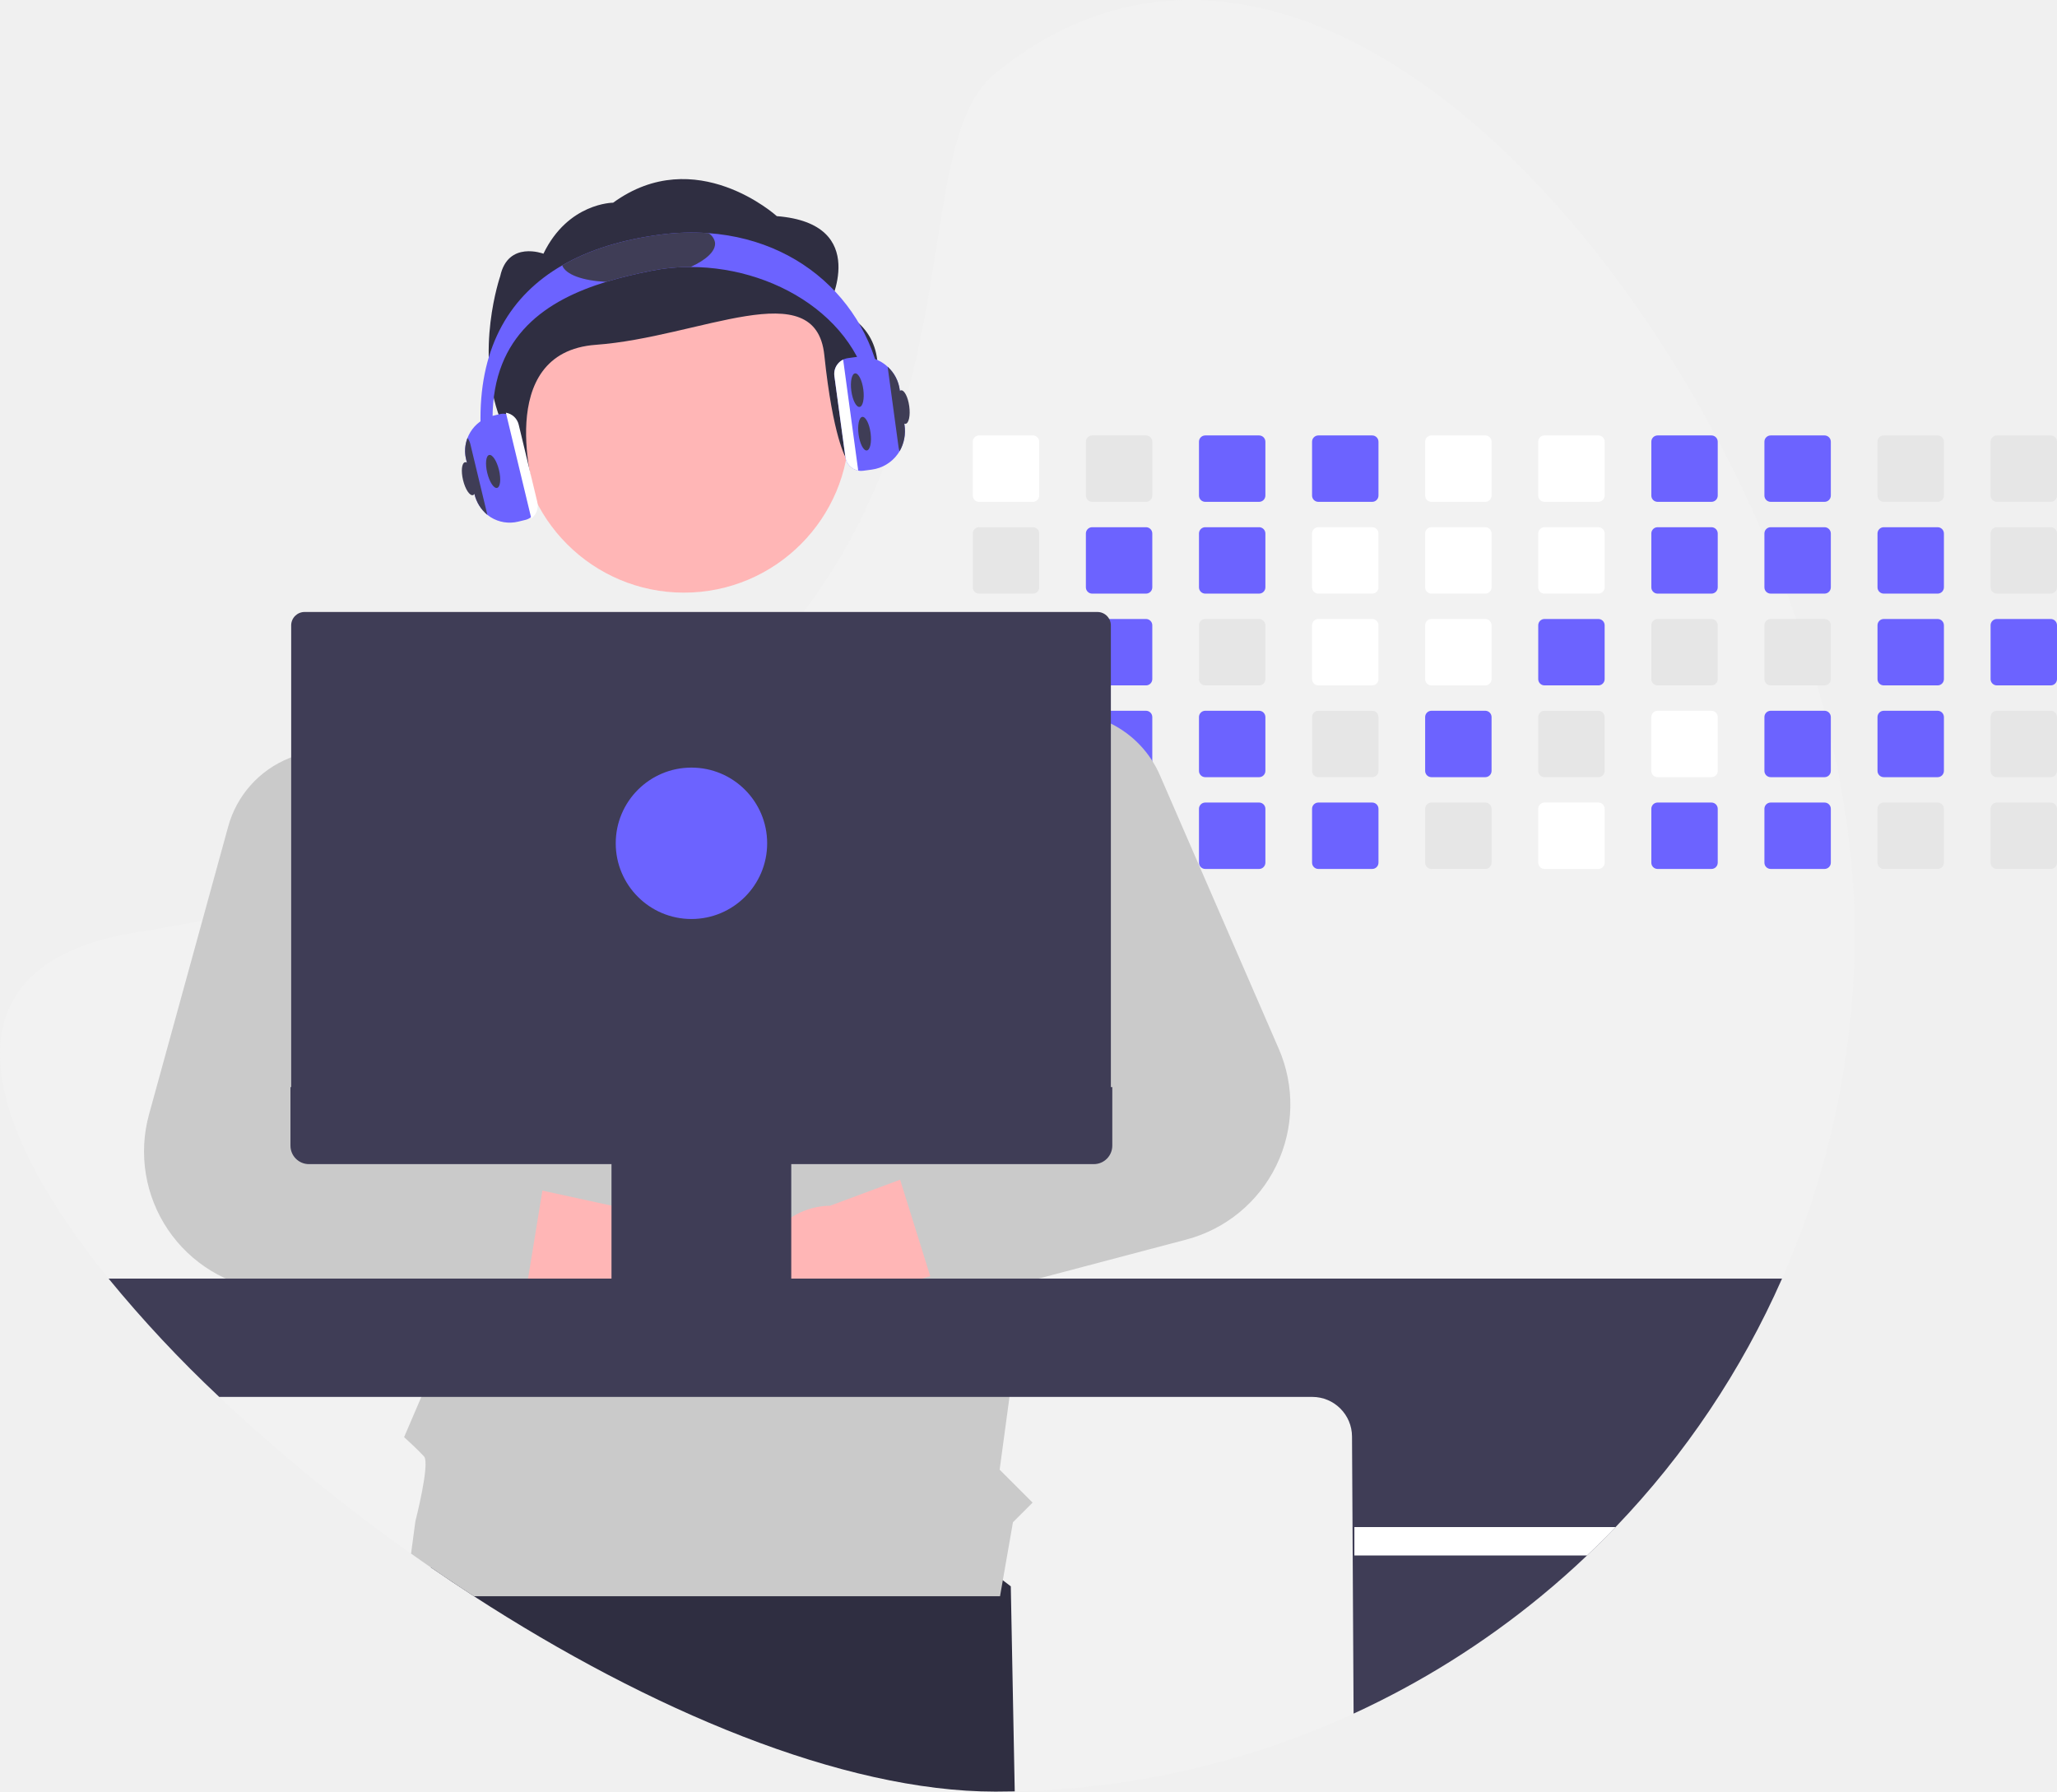
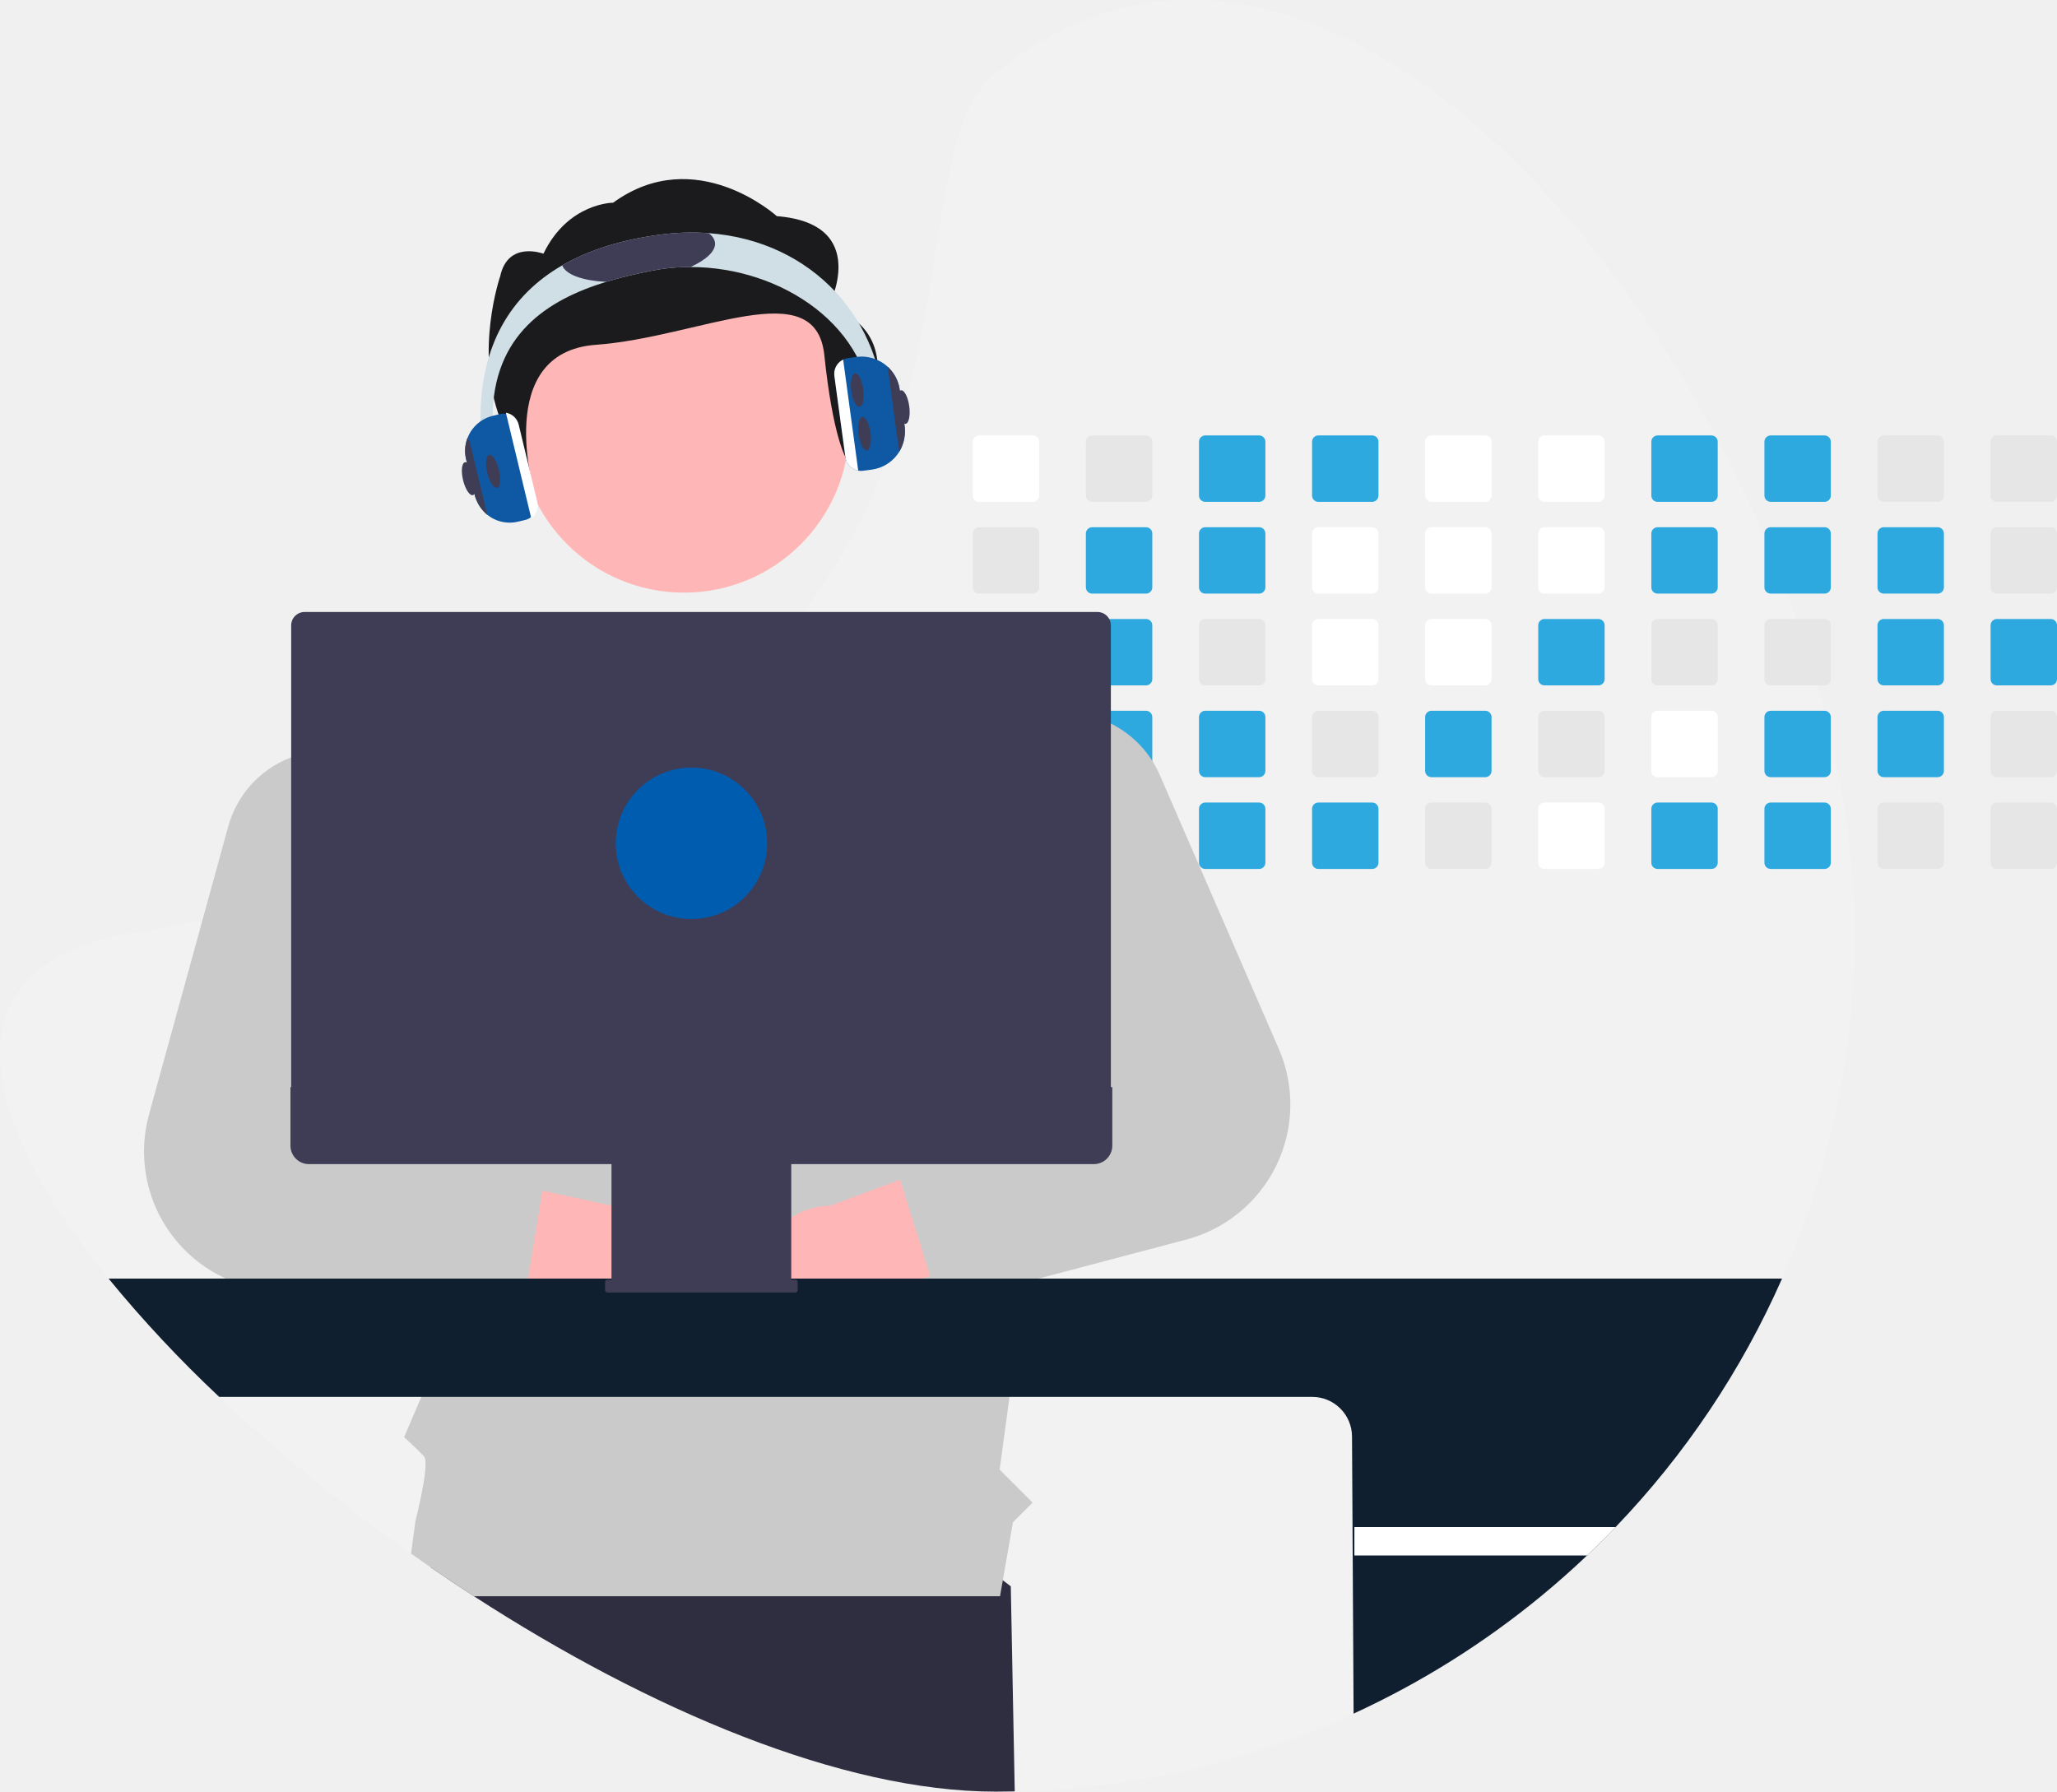
<svg xmlns="http://www.w3.org/2000/svg" data-name="Layer 1" width="850.538" height="740.83" viewBox="0 0 850.538 740.83">
  <path d="M941.609,465.125a354.21,354.21,0,0,1-98.85,245.9q-5.745,6.015-11.8,11.74-9.225,8.775-19.07,16.87a353.934,353.934,0,0,1-217.58,80.69q-3.975.09-7.98.09c-63.43,0-143.21-33.88-215.61-80.78q-8.985-5.82-17.81-11.91-4.125-2.82-8.21-5.72a730.43,730.43,0,0,1-79.32-64.8,514.116,514.116,0,0,1-45.75-48.92c-55.63-68.62-67.9-130.45,11.41-143.16q14.085-2.25,27.34-4.81,19.2-3.69,36.75-7.97,23.64-5.745,44.42-12.46,6.99-2.25,13.66-4.59c65.74-23.09,109.74-53.2,139.69-85.87q7.62-8.295,14.05-16.79a236.055,236.055,0,0,0,17.83-27.12,254.898,254.898,0,0,0,18.41-41.05l.27-.78c23.83-68.74,16.58-132.5,42.87-153.84,112.38-91.23,252.29,38.69,317.96,191.9q4.965,11.58,9.34,23.3,1.965,5.235,3.79,10.49,4.8,13.695,8.71,27.46,1.5,5.25,2.86,10.49c.97,3.77,1.9,7.53,2.76,11.29C938.139,412.305,941.609,439.455,941.609,465.125Z" transform="translate(-174.731 -79.58524)" fill="#f2f2f2" />
  <path d="M594.309,820.325q-3.975.09-7.98.09c-63.43,0-143.21-33.88-215.61-80.78q-8.985-5.82-17.81-11.91l5.16-31.4,156.21-20.74,78.4,59.95Z" transform="translate(-174.731 -79.58524)" fill="#2f2e41" />
  <path d="M601.829,259.635h-22.26a2.601,2.601,0,0,0-2.6,2.6v22.27a2.593,2.593,0,0,0,2.6,2.59h22.26a2.599,2.599,0,0,0,2.6-2.59v-22.27A2.608,2.608,0,0,0,601.829,259.635Z" transform="translate(-174.731 -79.58524)" fill="#fff" />
  <path d="M601.829,297.585h-22.26a2.601,2.601,0,0,0-2.6,2.6v22.27a2.593,2.593,0,0,0,2.6,2.59h22.26a2.599,2.599,0,0,0,2.6-2.59v-22.27A2.608,2.608,0,0,0,601.829,297.585Z" transform="translate(-174.731 -79.58524)" fill="#e6e6e6" />
  <path d="M601.829,335.535h-22.26a2.601,2.601,0,0,0-2.6,2.6v22.26a2.595,2.595,0,0,0,2.6,2.6h22.26a2.601,2.601,0,0,0,2.6-2.6v-22.26A2.608,2.608,0,0,0,601.829,335.535Z" transform="translate(-174.731 -79.58524)" fill="#e6e6e6" />
  <path d="M604.389,375.625a2.617,2.617,0,0,0-2.56-2.14h-22.26a2.601,2.601,0,0,0-2.6,2.6v22.26a2.595,2.595,0,0,0,2.6,2.6h22.26a2.601,2.601,0,0,0,2.6-2.6v-22.26A2.313,2.313,0,0,0,604.389,375.625Z" transform="translate(-174.731 -79.58524)" fill="#e6e6e6" />
  <path d="M602.839,411.635a2.634,2.634,0,0,0-1.01-.2h-22.26a2.595,2.595,0,0,0-2.6,2.6v22.26a2.588,2.588,0,0,0,2.6,2.6h22.26a2.601,2.601,0,0,0,2.6-2.6v-22.26A2.616,2.616,0,0,0,602.839,411.635Z" transform="translate(-174.731 -79.58524)" fill="#e6e6e6" />
  <path d="M648.589,259.635h-22.26a2.601,2.601,0,0,0-2.6,2.6v22.27a2.593,2.593,0,0,0,2.6,2.59h22.26a2.599,2.599,0,0,0,2.6-2.59v-22.27A2.608,2.608,0,0,0,648.589,259.635Z" transform="translate(-174.731 -79.58524)" fill="#e6e6e6" />
-   <path d="M648.589,297.585h-22.26a2.601,2.601,0,0,0-2.6,2.6v22.27a2.593,2.593,0,0,0,2.6,2.59h22.26a2.599,2.599,0,0,0,2.6-2.59v-22.27A2.608,2.608,0,0,0,648.589,297.585Z" transform="translate(-174.731 -79.58524)" fill="#6c63ff" />
-   <path d="M648.589,335.535h-22.26a2.601,2.601,0,0,0-2.6,2.6v22.26a2.595,2.595,0,0,0,2.6,2.6h22.26a2.601,2.601,0,0,0,2.6-2.6v-22.26A2.608,2.608,0,0,0,648.589,335.535Z" transform="translate(-174.731 -79.58524)" fill="#6c63ff" />
-   <path d="M648.589,373.485h-22.26a2.593,2.593,0,0,0-2.46,1.78,2.478,2.478,0,0,0-.14.82v22.26a2.595,2.595,0,0,0,2.6,2.6h22.26a2.601,2.601,0,0,0,2.6-2.6v-22.26A2.608,2.608,0,0,0,648.589,373.485Z" transform="translate(-174.731 -79.58524)" fill="#6c63ff" />
+   <path d="M648.589,297.585h-22.26a2.601,2.601,0,0,0-2.6,2.6v22.27a2.593,2.593,0,0,0,2.6,2.59h22.26a2.599,2.599,0,0,0,2.6-2.59v-22.27A2.608,2.608,0,0,0,648.589,297.585Z" transform="translate(-174.731 -79.58524)" fill="#2ea9df" />
+   <path d="M648.589,335.535h-22.26a2.601,2.601,0,0,0-2.6,2.6v22.26a2.595,2.595,0,0,0,2.6,2.6h22.26a2.601,2.601,0,0,0,2.6-2.6v-22.26A2.608,2.608,0,0,0,648.589,335.535Z" transform="translate(-174.731 -79.58524)" fill="#2ea9df" />
+   <path d="M648.589,373.485h-22.26a2.593,2.593,0,0,0-2.46,1.78,2.478,2.478,0,0,0-.14.82v22.26a2.595,2.595,0,0,0,2.6,2.6h22.26a2.601,2.601,0,0,0,2.6-2.6v-22.26A2.608,2.608,0,0,0,648.589,373.485Z" transform="translate(-174.731 -79.58524)" fill="#2ea9df" />
  <path d="M648.589,411.435h-22.26a2.595,2.595,0,0,0-2.6,2.6v22.26a2.595,2.595,0,0,0,2.6,2.6h22.26a2.601,2.601,0,0,0,2.6-2.6v-22.26A2.601,2.601,0,0,0,648.589,411.435Z" transform="translate(-174.731 -79.58524)" fill="#e6e6e6" />
-   <path d="M695.349,259.635h-22.26a2.601,2.601,0,0,0-2.6,2.6v22.27a2.593,2.593,0,0,0,2.6,2.59h22.26a2.599,2.599,0,0,0,2.6-2.59v-22.27A2.608,2.608,0,0,0,695.349,259.635Z" transform="translate(-174.731 -79.58524)" fill="#6c63ff" />
-   <path d="M695.349,297.585h-22.26a2.601,2.601,0,0,0-2.6,2.6v22.27a2.593,2.593,0,0,0,2.6,2.59h22.26a2.599,2.599,0,0,0,2.6-2.59v-22.27A2.608,2.608,0,0,0,695.349,297.585Z" transform="translate(-174.731 -79.58524)" fill="#6c63ff" />
+   <path d="M695.349,259.635h-22.26a2.601,2.601,0,0,0-2.6,2.6v22.27a2.593,2.593,0,0,0,2.6,2.59h22.26a2.599,2.599,0,0,0,2.6-2.59v-22.27A2.608,2.608,0,0,0,695.349,259.635Z" transform="translate(-174.731 -79.58524)" fill="#2ea9df" />
+   <path d="M695.349,297.585h-22.26a2.601,2.601,0,0,0-2.6,2.6v22.27a2.593,2.593,0,0,0,2.6,2.59h22.26a2.599,2.599,0,0,0,2.6-2.59v-22.27A2.608,2.608,0,0,0,695.349,297.585Z" transform="translate(-174.731 -79.58524)" fill="#2ea9df" />
  <path d="M695.349,335.535h-22.26a2.601,2.601,0,0,0-2.6,2.6v22.26a2.595,2.595,0,0,0,2.6,2.6h22.26a2.601,2.601,0,0,0,2.6-2.6v-22.26A2.608,2.608,0,0,0,695.349,335.535Z" transform="translate(-174.731 -79.58524)" fill="#e6e6e6" />
-   <path d="M695.349,373.485h-22.26a2.601,2.601,0,0,0-2.6,2.6v22.26a2.595,2.595,0,0,0,2.6,2.6h22.26a2.601,2.601,0,0,0,2.6-2.6v-22.26A2.608,2.608,0,0,0,695.349,373.485Z" transform="translate(-174.731 -79.58524)" fill="#6c63ff" />
-   <path d="M695.349,411.435h-22.26a2.595,2.595,0,0,0-2.6,2.6v22.26a2.595,2.595,0,0,0,2.6,2.6h22.26a2.601,2.601,0,0,0,2.6-2.6v-22.26A2.601,2.601,0,0,0,695.349,411.435Z" transform="translate(-174.731 -79.58524)" fill="#6c63ff" />
-   <path d="M742.109,259.635h-22.26a2.601,2.601,0,0,0-2.6,2.6v22.27a2.593,2.593,0,0,0,2.6,2.59h22.26a2.599,2.599,0,0,0,2.6-2.59v-22.27A2.608,2.608,0,0,0,742.109,259.635Z" transform="translate(-174.731 -79.58524)" fill="#6c63ff" />
+   <path d="M695.349,373.485h-22.26a2.601,2.601,0,0,0-2.6,2.6v22.26a2.595,2.595,0,0,0,2.6,2.6h22.26a2.601,2.601,0,0,0,2.6-2.6v-22.26A2.608,2.608,0,0,0,695.349,373.485Z" transform="translate(-174.731 -79.58524)" fill="#2ea9df" />
+   <path d="M695.349,411.435h-22.26a2.595,2.595,0,0,0-2.6,2.6v22.26a2.595,2.595,0,0,0,2.6,2.6h22.26a2.601,2.601,0,0,0,2.6-2.6v-22.26A2.601,2.601,0,0,0,695.349,411.435Z" transform="translate(-174.731 -79.58524)" fill="#2ea9df" />
+   <path d="M742.109,259.635h-22.26a2.601,2.601,0,0,0-2.6,2.6v22.27a2.593,2.593,0,0,0,2.6,2.59h22.26a2.599,2.599,0,0,0,2.6-2.59v-22.27A2.608,2.608,0,0,0,742.109,259.635Z" transform="translate(-174.731 -79.58524)" fill="#2ea9df" />
  <path d="M742.109,297.585h-22.26a2.601,2.601,0,0,0-2.6,2.6v22.27a2.593,2.593,0,0,0,2.6,2.59h22.26a2.599,2.599,0,0,0,2.6-2.59v-22.27A2.608,2.608,0,0,0,742.109,297.585Z" transform="translate(-174.731 -79.58524)" fill="#fff" />
  <path d="M742.109,335.535h-22.26a2.601,2.601,0,0,0-2.6,2.6v22.26a2.595,2.595,0,0,0,2.6,2.6h22.26a2.601,2.601,0,0,0,2.6-2.6v-22.26A2.608,2.608,0,0,0,742.109,335.535Z" transform="translate(-174.731 -79.58524)" fill="#fff" />
  <path d="M742.109,373.485h-22.26a2.601,2.601,0,0,0-2.6,2.6v22.26a2.595,2.595,0,0,0,2.6,2.6h22.26a2.601,2.601,0,0,0,2.6-2.6v-22.26A2.608,2.608,0,0,0,742.109,373.485Z" transform="translate(-174.731 -79.58524)" fill="#e6e6e6" />
-   <path d="M742.109,411.435h-22.26a2.595,2.595,0,0,0-2.6,2.6v22.26a2.595,2.595,0,0,0,2.6,2.6h22.26a2.601,2.601,0,0,0,2.6-2.6v-22.26A2.601,2.601,0,0,0,742.109,411.435Z" transform="translate(-174.731 -79.58524)" fill="#6c63ff" />
+   <path d="M742.109,411.435h-22.26a2.595,2.595,0,0,0-2.6,2.6v22.26a2.595,2.595,0,0,0,2.6,2.6h22.26a2.601,2.601,0,0,0,2.6-2.6v-22.26A2.601,2.601,0,0,0,742.109,411.435Z" transform="translate(-174.731 -79.58524)" fill="#2ea9df" />
  <path d="M788.869,259.635h-22.27a2.599,2.599,0,0,0-2.59,2.6v22.27a2.591,2.591,0,0,0,2.59,2.59h22.27a2.599,2.599,0,0,0,2.6-2.59v-22.27A2.608,2.608,0,0,0,788.869,259.635Z" transform="translate(-174.731 -79.58524)" fill="#fff" />
  <path d="M788.869,297.585h-22.27a2.599,2.599,0,0,0-2.59,2.6v22.27a2.59,2.59,0,0,0,2.59,2.59h22.27a2.599,2.599,0,0,0,2.6-2.59v-22.27A2.608,2.608,0,0,0,788.869,297.585Z" transform="translate(-174.731 -79.58524)" fill="#fff" />
  <path d="M788.869,335.535h-22.27a2.599,2.599,0,0,0-2.59,2.6v22.26a2.593,2.593,0,0,0,2.59,2.6h22.27a2.601,2.601,0,0,0,2.6-2.6v-22.26A2.608,2.608,0,0,0,788.869,335.535Z" transform="translate(-174.731 -79.58524)" fill="#fff" />
-   <path d="M788.869,373.485h-22.27a2.599,2.599,0,0,0-2.59,2.6v22.26a2.593,2.593,0,0,0,2.59,2.6h22.27a2.601,2.601,0,0,0,2.6-2.6v-22.26A2.608,2.608,0,0,0,788.869,373.485Z" transform="translate(-174.731 -79.58524)" fill="#6c63ff" />
+   <path d="M788.869,373.485h-22.27a2.599,2.599,0,0,0-2.59,2.6v22.26a2.593,2.593,0,0,0,2.59,2.6h22.27a2.601,2.601,0,0,0,2.6-2.6v-22.26A2.608,2.608,0,0,0,788.869,373.485Z" transform="translate(-174.731 -79.58524)" fill="#2ea9df" />
  <path d="M788.869,411.435h-22.27a2.593,2.593,0,0,0-2.59,2.6v22.26a2.593,2.593,0,0,0,2.59,2.6h22.27a2.601,2.601,0,0,0,2.6-2.6v-22.26A2.601,2.601,0,0,0,788.869,411.435Z" transform="translate(-174.731 -79.58524)" fill="#e6e6e6" />
  <path d="M835.629,259.635h-22.27a2.599,2.599,0,0,0-2.59,2.6v22.27a2.591,2.591,0,0,0,2.59,2.59h22.27a2.599,2.599,0,0,0,2.6-2.59v-22.27A2.608,2.608,0,0,0,835.629,259.635Z" transform="translate(-174.731 -79.58524)" fill="#fff" />
  <path d="M835.629,297.585h-22.27a2.599,2.599,0,0,0-2.59,2.6v22.27a2.59,2.59,0,0,0,2.59,2.59h22.27a2.599,2.599,0,0,0,2.6-2.59v-22.27A2.608,2.608,0,0,0,835.629,297.585Z" transform="translate(-174.731 -79.58524)" fill="#fff" />
-   <path d="M835.629,335.535h-22.27a2.599,2.599,0,0,0-2.59,2.6v22.26a2.593,2.593,0,0,0,2.59,2.6h22.27a2.601,2.601,0,0,0,2.6-2.6v-22.26A2.608,2.608,0,0,0,835.629,335.535Z" transform="translate(-174.731 -79.58524)" fill="#6c63ff" />
+   <path d="M835.629,335.535h-22.27a2.599,2.599,0,0,0-2.59,2.6v22.26a2.593,2.593,0,0,0,2.59,2.6h22.27a2.601,2.601,0,0,0,2.6-2.6v-22.26A2.608,2.608,0,0,0,835.629,335.535Z" transform="translate(-174.731 -79.58524)" fill="#2ea9df" />
  <path d="M835.629,373.485h-22.27a2.599,2.599,0,0,0-2.59,2.6v22.26a2.593,2.593,0,0,0,2.59,2.6h22.27a2.601,2.601,0,0,0,2.6-2.6v-22.26A2.608,2.608,0,0,0,835.629,373.485Z" transform="translate(-174.731 -79.58524)" fill="#e6e6e6" />
  <path d="M835.629,411.435h-22.27a2.593,2.593,0,0,0-2.59,2.6v22.26a2.593,2.593,0,0,0,2.59,2.6h22.27a2.601,2.601,0,0,0,2.6-2.6v-22.26A2.601,2.601,0,0,0,835.629,411.435Z" transform="translate(-174.731 -79.58524)" fill="#fff" />
-   <path d="M882.389,259.635h-22.27a2.599,2.599,0,0,0-2.59,2.6v22.27a2.591,2.591,0,0,0,2.59,2.59h22.27a2.599,2.599,0,0,0,2.6-2.59v-22.27A2.608,2.608,0,0,0,882.389,259.635Z" transform="translate(-174.731 -79.58524)" fill="#6c63ff" />
-   <path d="M882.389,297.585h-22.27a2.599,2.599,0,0,0-2.59,2.6v22.27a2.59,2.59,0,0,0,2.59,2.59h22.27a2.599,2.599,0,0,0,2.6-2.59v-22.27A2.608,2.608,0,0,0,882.389,297.585Z" transform="translate(-174.731 -79.58524)" fill="#6c63ff" />
+   <path d="M882.389,259.635h-22.27a2.599,2.599,0,0,0-2.59,2.6v22.27a2.591,2.591,0,0,0,2.59,2.59h22.27a2.599,2.599,0,0,0,2.6-2.59v-22.27A2.608,2.608,0,0,0,882.389,259.635Z" transform="translate(-174.731 -79.58524)" fill="#2ea9df" />
+   <path d="M882.389,297.585h-22.27a2.599,2.599,0,0,0-2.59,2.6v22.27a2.59,2.59,0,0,0,2.59,2.59h22.27a2.599,2.599,0,0,0,2.6-2.59v-22.27A2.608,2.608,0,0,0,882.389,297.585Z" transform="translate(-174.731 -79.58524)" fill="#2ea9df" />
  <path d="M882.389,335.535h-22.27a2.599,2.599,0,0,0-2.59,2.6v22.26a2.593,2.593,0,0,0,2.59,2.6h22.27a2.601,2.601,0,0,0,2.6-2.6v-22.26A2.608,2.608,0,0,0,882.389,335.535Z" transform="translate(-174.731 -79.58524)" fill="#e6e6e6" />
  <path d="M882.389,373.485h-22.27a2.599,2.599,0,0,0-2.59,2.6v22.26a2.593,2.593,0,0,0,2.59,2.6h22.27a2.601,2.601,0,0,0,2.6-2.6v-22.26A2.608,2.608,0,0,0,882.389,373.485Z" transform="translate(-174.731 -79.58524)" fill="#fff" />
-   <path d="M882.389,411.435h-22.27a2.593,2.593,0,0,0-2.59,2.6v22.26a2.593,2.593,0,0,0,2.59,2.6h22.27a2.601,2.601,0,0,0,2.6-2.6v-22.26A2.601,2.601,0,0,0,882.389,411.435Z" transform="translate(-174.731 -79.58524)" fill="#6c63ff" />
-   <path d="M929.149,259.635h-22.27a2.599,2.599,0,0,0-2.59,2.6v22.27a2.591,2.591,0,0,0,2.59,2.59h22.27a2.599,2.599,0,0,0,2.6-2.59v-22.27A2.608,2.608,0,0,0,929.149,259.635Z" transform="translate(-174.731 -79.58524)" fill="#6c63ff" />
-   <path d="M929.149,297.585h-22.27a2.599,2.599,0,0,0-2.59,2.6v22.27a2.59,2.59,0,0,0,2.59,2.59h22.27a2.599,2.599,0,0,0,2.6-2.59v-22.27A2.608,2.608,0,0,0,929.149,297.585Z" transform="translate(-174.731 -79.58524)" fill="#6c63ff" />
+   <path d="M882.389,411.435h-22.27a2.593,2.593,0,0,0-2.59,2.6v22.26a2.593,2.593,0,0,0,2.59,2.6h22.27a2.601,2.601,0,0,0,2.6-2.6v-22.26A2.601,2.601,0,0,0,882.389,411.435Z" transform="translate(-174.731 -79.58524)" fill="#2ea9df" />
+   <path d="M929.149,259.635h-22.27a2.599,2.599,0,0,0-2.59,2.6v22.27a2.591,2.591,0,0,0,2.59,2.59h22.27a2.599,2.599,0,0,0,2.6-2.59v-22.27A2.608,2.608,0,0,0,929.149,259.635Z" transform="translate(-174.731 -79.58524)" fill="#2ea9df" />
+   <path d="M929.149,297.585h-22.27a2.599,2.599,0,0,0-2.59,2.6v22.27a2.59,2.59,0,0,0,2.59,2.59h22.27a2.599,2.599,0,0,0,2.6-2.59v-22.27A2.608,2.608,0,0,0,929.149,297.585Z" transform="translate(-174.731 -79.58524)" fill="#2ea9df" />
  <path d="M929.149,335.535h-22.27a2.599,2.599,0,0,0-2.59,2.6v22.26a2.593,2.593,0,0,0,2.59,2.6h22.27a2.601,2.601,0,0,0,2.6-2.6v-22.26A2.608,2.608,0,0,0,929.149,335.535Z" transform="translate(-174.731 -79.58524)" fill="#e6e6e6" />
-   <path d="M929.149,373.485h-22.27a2.599,2.599,0,0,0-2.59,2.6v22.26a2.593,2.593,0,0,0,2.59,2.6h22.27a2.601,2.601,0,0,0,2.6-2.6v-22.26A2.608,2.608,0,0,0,929.149,373.485Z" transform="translate(-174.731 -79.58524)" fill="#6c63ff" />
-   <path d="M929.149,411.435h-22.27a2.593,2.593,0,0,0-2.59,2.6v22.26a2.593,2.593,0,0,0,2.59,2.6h22.27a2.601,2.601,0,0,0,2.6-2.6v-22.26A2.601,2.601,0,0,0,929.149,411.435Z" transform="translate(-174.731 -79.58524)" fill="#6c63ff" />
+   <path d="M929.149,373.485h-22.27a2.599,2.599,0,0,0-2.59,2.6v22.26a2.593,2.593,0,0,0,2.59,2.6h22.27a2.601,2.601,0,0,0,2.6-2.6v-22.26A2.608,2.608,0,0,0,929.149,373.485Z" transform="translate(-174.731 -79.58524)" fill="#2ea9df" />
+   <path d="M929.149,411.435h-22.27a2.593,2.593,0,0,0-2.59,2.6v22.26a2.593,2.593,0,0,0,2.59,2.6h22.27a2.601,2.601,0,0,0,2.6-2.6v-22.26A2.601,2.601,0,0,0,929.149,411.435Z" transform="translate(-174.731 -79.58524)" fill="#2ea9df" />
  <path d="M975.909,259.635h-22.27a2.599,2.599,0,0,0-2.59,2.6v22.27a2.591,2.591,0,0,0,2.59,2.59h22.27a2.599,2.599,0,0,0,2.6-2.59v-22.27A2.608,2.608,0,0,0,975.909,259.635Z" transform="translate(-174.731 -79.58524)" fill="#e6e6e6" />
-   <path d="M975.909,297.585h-22.27a2.599,2.599,0,0,0-2.59,2.6v22.27a2.59,2.59,0,0,0,2.59,2.59h22.27a2.599,2.599,0,0,0,2.6-2.59v-22.27A2.608,2.608,0,0,0,975.909,297.585Z" transform="translate(-174.731 -79.58524)" fill="#6c63ff" />
-   <path d="M975.909,335.535h-22.27a2.599,2.599,0,0,0-2.59,2.6v22.26a2.593,2.593,0,0,0,2.59,2.6h22.27a2.601,2.601,0,0,0,2.6-2.6v-22.26A2.608,2.608,0,0,0,975.909,335.535Z" transform="translate(-174.731 -79.58524)" fill="#6c63ff" />
-   <path d="M975.909,373.485h-22.27a2.599,2.599,0,0,0-2.59,2.6v22.26a2.593,2.593,0,0,0,2.59,2.6h22.27a2.601,2.601,0,0,0,2.6-2.6v-22.26A2.608,2.608,0,0,0,975.909,373.485Z" transform="translate(-174.731 -79.58524)" fill="#6c63ff" />
+   <path d="M975.909,297.585h-22.27a2.599,2.599,0,0,0-2.59,2.6v22.27a2.59,2.59,0,0,0,2.59,2.59h22.27a2.599,2.599,0,0,0,2.6-2.59v-22.27A2.608,2.608,0,0,0,975.909,297.585Z" transform="translate(-174.731 -79.58524)" fill="#2ea9df" />
+   <path d="M975.909,335.535h-22.27a2.599,2.599,0,0,0-2.59,2.6v22.26a2.593,2.593,0,0,0,2.59,2.6h22.27a2.601,2.601,0,0,0,2.6-2.6v-22.26A2.608,2.608,0,0,0,975.909,335.535Z" transform="translate(-174.731 -79.58524)" fill="#2ea9df" />
+   <path d="M975.909,373.485h-22.27a2.599,2.599,0,0,0-2.59,2.6v22.26a2.593,2.593,0,0,0,2.59,2.6h22.27a2.601,2.601,0,0,0,2.6-2.6v-22.26A2.608,2.608,0,0,0,975.909,373.485Z" transform="translate(-174.731 -79.58524)" fill="#2ea9df" />
  <path d="M975.909,411.435h-22.27a2.593,2.593,0,0,0-2.59,2.6v22.26a2.593,2.593,0,0,0,2.59,2.6h22.27a2.601,2.601,0,0,0,2.6-2.6v-22.26A2.601,2.601,0,0,0,975.909,411.435Z" transform="translate(-174.731 -79.58524)" fill="#e6e6e6" />
  <path d="M1022.669,259.635h-22.27a2.599,2.599,0,0,0-2.59,2.6v22.27a2.591,2.591,0,0,0,2.59,2.59h22.27a2.599,2.599,0,0,0,2.6-2.59v-22.27A2.608,2.608,0,0,0,1022.669,259.635Z" transform="translate(-174.731 -79.58524)" fill="#e6e6e6" />
  <path d="M1022.669,297.585h-22.27a2.599,2.599,0,0,0-2.59,2.6v22.27a2.591,2.591,0,0,0,2.59,2.59h22.27a2.599,2.599,0,0,0,2.6-2.59v-22.27A2.608,2.608,0,0,0,1022.669,297.585Z" transform="translate(-174.731 -79.58524)" fill="#e6e6e6" />
-   <path d="M1022.669,335.535h-22.27a2.599,2.599,0,0,0-2.59,2.6v22.26a2.593,2.593,0,0,0,2.59,2.6h22.27a2.601,2.601,0,0,0,2.6-2.6v-22.26A2.608,2.608,0,0,0,1022.669,335.535Z" transform="translate(-174.731 -79.58524)" fill="#6c63ff" />
+   <path d="M1022.669,335.535h-22.27a2.599,2.599,0,0,0-2.59,2.6v22.26a2.593,2.593,0,0,0,2.59,2.6h22.27a2.601,2.601,0,0,0,2.6-2.6v-22.26A2.608,2.608,0,0,0,1022.669,335.535Z" transform="translate(-174.731 -79.58524)" fill="#2ea9df" />
  <path d="M1022.669,373.485h-22.27a2.599,2.599,0,0,0-2.59,2.6v22.26a2.593,2.593,0,0,0,2.59,2.6h22.27a2.601,2.601,0,0,0,2.6-2.6v-22.26A2.608,2.608,0,0,0,1022.669,373.485Z" transform="translate(-174.731 -79.58524)" fill="#e6e6e6" />
  <path d="M1022.669,411.435h-22.27a2.593,2.593,0,0,0-2.59,2.6v22.26a2.593,2.593,0,0,0,2.59,2.6h22.27a2.601,2.601,0,0,0,2.6-2.6v-22.26A2.601,2.601,0,0,0,1022.669,411.435Z" transform="translate(-174.731 -79.58524)" fill="#e6e6e6" />
-   <polygon points="336.095 660.051 335.475 660.051 336.005 659.981 336.095 660.051" fill="#2f2e41" />
+   <polygon points="336.095 660.051 335.475 660.051 336.005 659.981 336.095 660.051" fill="#1B1B1D" />
  <circle id="b6132315-04e2-4cdb-a713-107c9cd58b0b" data-name="ab6171fa-7d69-4734-b81c-8dff60f9761b" cx="282.814" cy="176.733" r="68.322" fill="#ffb6b6" />
-   <path id="f4304bdd-ba2d-4fff-b404-410205410c5d-776" data-name="bf427902-b9bf-4946-b5d7-5c1c7e04535e" d="M517.377,206.226s17.869-34.161-21.444-37.266c0,0-33.515-30.402-67.676-5.558,0,0-18.633,0-28.823,21.086,0,0-14.655-5.558-17.876,9.317,0,0-10.723,31.055,0,59.005,10.723,27.95,14.285,31.055,14.285,31.055s-17.621-58.598,25.27-61.704,90.887-29.909,94.461,4.251,8.953,42.578,8.953,42.578S558.479,220.201,517.377,206.226Z" transform="translate(-174.731 -79.58524)" fill="#2f2e41" />
+   <path id="f4304bdd-ba2d-4fff-b404-410205410c5d-776" data-name="bf427902-b9bf-4946-b5d7-5c1c7e04535e" d="M517.377,206.226s17.869-34.161-21.444-37.266c0,0-33.515-30.402-67.676-5.558,0,0-18.633,0-28.823,21.086,0,0-14.655-5.558-17.876,9.317,0,0-10.723,31.055,0,59.005,10.723,27.95,14.285,31.055,14.285,31.055s-17.621-58.598,25.27-61.704,90.887-29.909,94.461,4.251,8.953,42.578,8.953,42.578S558.479,220.201,517.377,206.226Z" transform="translate(-174.731 -79.58524)" fill="#1B1B1D" />
  <path d="M634.279,424.695l-.22,1.16-2.47,13.04-17.07,90.2-1.01,5.31-2.12,11.23-2.9,15.32-6.43,33.95-1.84,9.73-.69,3.65-.24,1.28-1.91,10.07-.58,3.04-4.66,34.53-4.07,30.09,13.62,13.62-8.12,8.12-5.33,30.53.01.07H370.719q-13.2-8.55-26.02-17.63l1.79-13.4s6.16-23.93,3.57-26.79c-2.58-2.86-8.24-7.97-8.24-7.97l7.13-16.64.99-2.31-1.66-34.43-.04-.83-.55-11.35-.07-1.46-.11-2.19-2.11-43.68-.04-.72-.64-13.24-.6-12.59-.26-5.31-2.57-53.13-1.74-36.08-1.52-31.41,6.11-2.07,65.35-22.21,27.07-35.19,56.34.42,27.58.21,46.02,42.68,10.47,5,.08.04,7.51,3.59,19.04,9.09,20.13,9.62,10.33,4.93Z" transform="translate(-174.731 -79.58524)" fill="#cacaca" />
  <path d="M443.84,637.136a30.286,30.286,0,0,1-40.664-22.43L296.617,599.588l37.043-41.902,95.511,20.78a30.45,30.45,0,0,1,14.669,58.67Z" transform="translate(-174.731 -79.58524)" fill="#ffb6b6" />
  <path d="M396.329,560.955a13.522,13.522,0,0,0-7.89-4.87l-43.72-9.09-4.49-.93a18.933,18.933,0,0,1-12.53-9.07,19.161,19.161,0,0,1-2.45-7.9,18.895,18.895,0,0,1,.89-7.48l15.15-45.65,9.83-29.62a41.792,41.792,0,0,0,2.09-11.05,43.349,43.349,0,0,0-9.07-28.89,42.693,42.693,0,0,0-49.01-13.64c-.25.09-.51.19-.76.29a42.583,42.583,0,0,0-25.31,28.41l-10.68,38.85-22.03,80.09a57.766,57.766,0,0,0,48.96,72.68l62.97,7.38,29.14,3.42a13.497,13.497,0,0,0,14.84-10.73,4.895,4.895,0,0,0,.11-.55l.7-4.32,5.93-36.38.06-.37A13.475,13.475,0,0,0,396.329,560.955Z" transform="translate(-174.731 -79.58524)" fill="#cacaca" />
  <path d="M511.714,638.302a30.286,30.286,0,0,0,37.094-27.94l103.362-29.994L609.588,544.109l-91.626,34.041a30.45,30.45,0,0,0-6.249,60.152Z" transform="translate(-174.731 -79.58524)" fill="#ffb6b6" />
  <path d="M703.489,513.275,654.329,400.135a42.819,42.819,0,0,0-20.27-21.35,43.356,43.356,0,0,0-8.78-3.2c-.47-.12-.94-.23-1.41-.32a42.132,42.132,0,0,0-19.48.36,42.814,42.814,0,0,0-27.34,21.73,1.004,1.004,0,0,0-.08.14,43.1,43.1,0,0,0-.37,38.85l.61,1.22,34.74,69.77a18.9,18.9,0,0,1-10.5,26.19l-2.44.88-43.88,15.85a13.497,13.497,0,0,0-8.33,16.79l.11.35,12.3,39.36c.06.18.12.36.19.54a7.054,7.054,0,0,0,.4.99,13.482,13.482,0,0,0,15.81,7.53l23.68-6.25,4.83-1.28,61.15-16.15a57.76,57.76,0,0,0,38.22-78.86Z" transform="translate(-174.731 -79.58524)" fill="#cacaca" />
-   <path d="M219.629,608.285a514.116,514.116,0,0,0,45.75,48.92h451.97a16.446,16.446,0,0,1,16.42,16.43l.65,114.53a355.43,355.43,0,0,0,77.47-48.53q9.84-8.085,19.07-16.87,6.045-5.73,11.8-11.74a355.629,355.629,0,0,0,68.82-102.74Z" transform="translate(-174.731 -79.58524)" fill="#3f3d56" />
+   <path d="M219.629,608.285a514.116,514.116,0,0,0,45.75,48.92h451.97a16.446,16.446,0,0,1,16.42,16.43l.65,114.53a355.43,355.43,0,0,0,77.47-48.53q9.84-8.085,19.07-16.87,6.045-5.73,11.8-11.74a355.629,355.629,0,0,0,68.82-102.74Z" transform="translate(-174.731 -79.58524)" fill="#101f30" />
  <path d="M842.759,711.025q-5.745,6.015-11.8,11.74H734.749v-11.74Z" transform="translate(-174.731 -79.58524)" fill="#fff" />
  <path d="M633.379,335.535a5.538,5.538,0,0,0-4.87-2.9H300.669a5.555,5.555,0,0,0-5.54,5.55v196.22H634.059V338.185A5.385,5.385,0,0,0,633.379,335.535Z" transform="translate(-174.731 -79.58524)" fill="#3f3d56" />
  <path d="M294.832,529.092V553.306a7.644,7.644,0,0,0,7.644,7.644H427.573v47.787h-1.662a.993.993,0,0,0-.993.993v3.324a.993.993,0,0,0,.993.993h77.658a.993.993,0,0,0,.993-.993v-3.324a.993.993,0,0,0-.993-.993h-1.662V560.95H627.004a7.644,7.644,0,0,0,7.644-7.644V529.092Z" transform="translate(-174.731 -79.58524)" fill="#3f3d56" />
-   <circle cx="285.903" cy="348.704" r="31.306" fill="#6c63ff" />
-   <path d="M540.399,252.585h-5c0-37.8-37.41-62.57-75.15-62.59a82.382,82.382,0,0,0-16.35,1.59c-6.06,1.21-12.35,2.66-18.53,4.55-24.37,7.47-46.97,21.91-46.97,56.45a78.591,78.591,0,0,0,2.54,19.88l-4.84,1.26a83.876,83.876,0,0,1-2.7-21.14c0-30.18,12.39-50.91,33.79-63.27,11.25-6.5,24.98-10.69,40.71-12.73a97.131,97.131,0,0,1,19.75-.6C511.049,179.105,540.399,212.385,540.399,252.585Z" transform="translate(-174.731 -79.58524)" fill="#6c63ff" />
-   <path d="M548.729,255.355l-1.97-14.56a15.71,15.71,0,0,0-5-9.56,15.816,15.816,0,0,0-13.25-4l-3.13.43a6.524,6.524,0,0,0-4.35,2.53,6.548,6.548,0,0,0-1.29,4.87l4.55,33.54a6.577,6.577,0,0,0,5.3,5.57,6.154,6.154,0,0,0,1.22.12,6.499,6.499,0,0,0,.88-.06l3.5-.47a15.791,15.791,0,0,0,10.74-6.43c.27-.38.53-.77.77-1.17A16.748,16.748,0,0,0,548.729,255.355Z" transform="translate(-174.731 -79.58524)" fill="#6c63ff" />
+   <circle cx="285.903" cy="348.704" r="31.306" fill="#005caf" />
+   <path d="M540.399,252.585h-5c0-37.8-37.41-62.57-75.15-62.59a82.382,82.382,0,0,0-16.35,1.59c-6.06,1.21-12.35,2.66-18.53,4.55-24.37,7.47-46.97,21.91-46.97,56.45a78.591,78.591,0,0,0,2.54,19.88l-4.84,1.26a83.876,83.876,0,0,1-2.7-21.14c0-30.18,12.39-50.91,33.79-63.27,11.25-6.5,24.98-10.69,40.71-12.73a97.131,97.131,0,0,1,19.75-.6C511.049,179.105,540.399,212.385,540.399,252.585Z" transform="translate(-174.731 -79.58524)" fill="#d0dfe6" />
+   <path d="M548.729,255.355l-1.97-14.56a15.71,15.71,0,0,0-5-9.56,15.816,15.816,0,0,0-13.25-4l-3.13.43a6.524,6.524,0,0,0-4.35,2.53,6.548,6.548,0,0,0-1.29,4.87l4.55,33.54a6.577,6.577,0,0,0,5.3,5.57,6.154,6.154,0,0,0,1.22.12,6.499,6.499,0,0,0,.88-.06l3.5-.47a15.791,15.791,0,0,0,10.74-6.43c.27-.38.53-.77.77-1.17A16.748,16.748,0,0,0,548.729,255.355Z" transform="translate(-174.731 -79.58524)" fill="#0f59a4" />
  <path d="M523.359,228.275a6.432,6.432,0,0,0-2.33,1.92,6.548,6.548,0,0,0-1.29,4.87l4.55,33.54a6.577,6.577,0,0,0,5.3,5.57Z" transform="translate(-174.731 -79.58524)" fill="#fff" />
  <path d="M548.729,255.355l-1.97-14.56a15.71,15.71,0,0,0-5-9.56l4.53,33.37a6.176,6.176,0,0,0,.41,1.56A16.748,16.748,0,0,0,548.729,255.355Z" transform="translate(-174.731 -79.58524)" fill="#3f3d56" />
  <ellipse cx="532.218" cy="258.909" rx="2.5" ry="7" transform="translate(-204.7047 -5.69071) rotate(-7.72549)" fill="#3f3d56" />
  <ellipse cx="529.218" cy="240.909" rx="2.5" ry="7" transform="translate(-202.3122 -6.25736) rotate(-7.72549)" fill="#3f3d56" />
  <ellipse cx="548.218" cy="247.909" rx="2.5" ry="7" transform="translate(-203.0808 -3.63971) rotate(-7.72549)" fill="#3f3d56" />
  <path d="M460.249,189.995a82.382,82.382,0,0,0-16.35,1.59c-6.06,1.21-12.35,2.66-18.53,4.55-9.65-.47-16.75-2.97-18.18-6.82,11.25-6.5,24.98-10.69,40.71-12.73a97.131,97.131,0,0,1,19.75-.6,5.727,5.727,0,0,1,2.72,3.82C470.839,183.285,466.869,186.985,460.249,189.995Z" transform="translate(-174.731 -79.58524)" fill="#3f3d56" />
-   <path d="M396.409,287.285l-7.7-32.01a6.024,6.024,0,0,0-4.88-4.55,6.733,6.733,0,0,0-1-.08,6.026,6.026,0,0,0-1.4.17l-2.98.72a14.904,14.904,0,0,0-10.99,17.96l3.45,14.36a15.845,15.845,0,0,0,5.34,8.62,14.045,14.045,0,0,0,1.36.97,14.809,14.809,0,0,0,11.37,1.84l2.97-.72a5.84,5.84,0,0,0,2.17-1.01A5.993,5.993,0,0,0,396.409,287.285Z" transform="translate(-174.731 -79.58524)" fill="#6c63ff" />
+   <path d="M396.409,287.285l-7.7-32.01a6.024,6.024,0,0,0-4.88-4.55,6.733,6.733,0,0,0-1-.08,6.026,6.026,0,0,0-1.4.17l-2.98.72a14.904,14.904,0,0,0-10.99,17.96l3.45,14.36a15.845,15.845,0,0,0,5.34,8.62,14.045,14.045,0,0,0,1.36.97,14.809,14.809,0,0,0,11.37,1.84l2.97-.72a5.84,5.84,0,0,0,2.17-1.01A5.993,5.993,0,0,0,396.409,287.285Z" transform="translate(-174.731 -79.58524)" fill="#0f59a4" />
  <ellipse cx="378.629" cy="274.523" rx="2.5" ry="7" transform="translate(-228.4506 16.61926) rotate(-13.53051)" fill="#3f3d56" />
  <ellipse cx="368.629" cy="277.523" rx="2.5" ry="7" transform="translate(-229.4301 14.36289) rotate(-13.53051)" fill="#3f3d56" />
  <path d="M396.899,287.165l-7.7-32.01a6.532,6.532,0,0,0-5.29-4.92l10.51,43.72A6.511,6.511,0,0,0,396.899,287.165Z" transform="translate(-174.731 -79.58524)" fill="#fff" />
  <path d="M369.199,263.155a6.476,6.476,0,0,0-1.17-2.45,14.725,14.725,0,0,0-.57,8.79l3.45,14.36a15.845,15.845,0,0,0,5.34,8.62Z" transform="translate(-174.731 -79.58524)" fill="#3f3d56" />
</svg>
